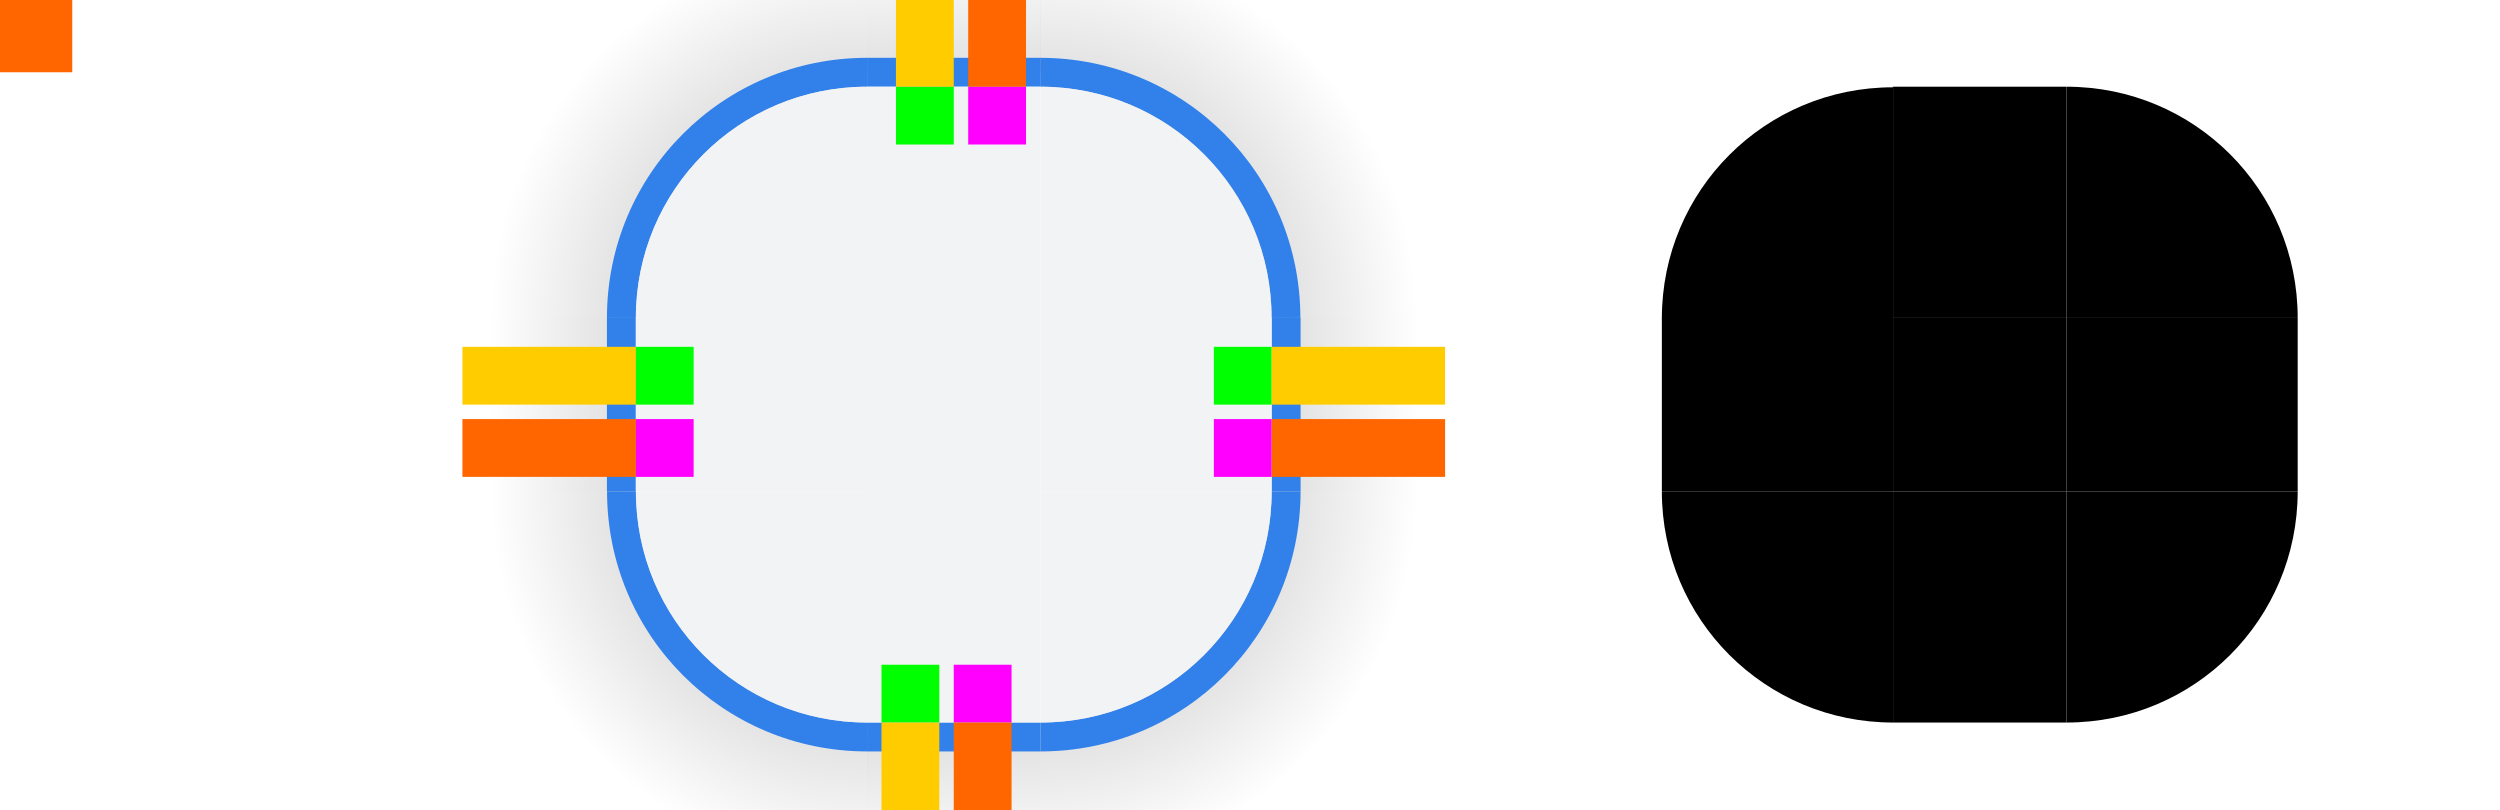
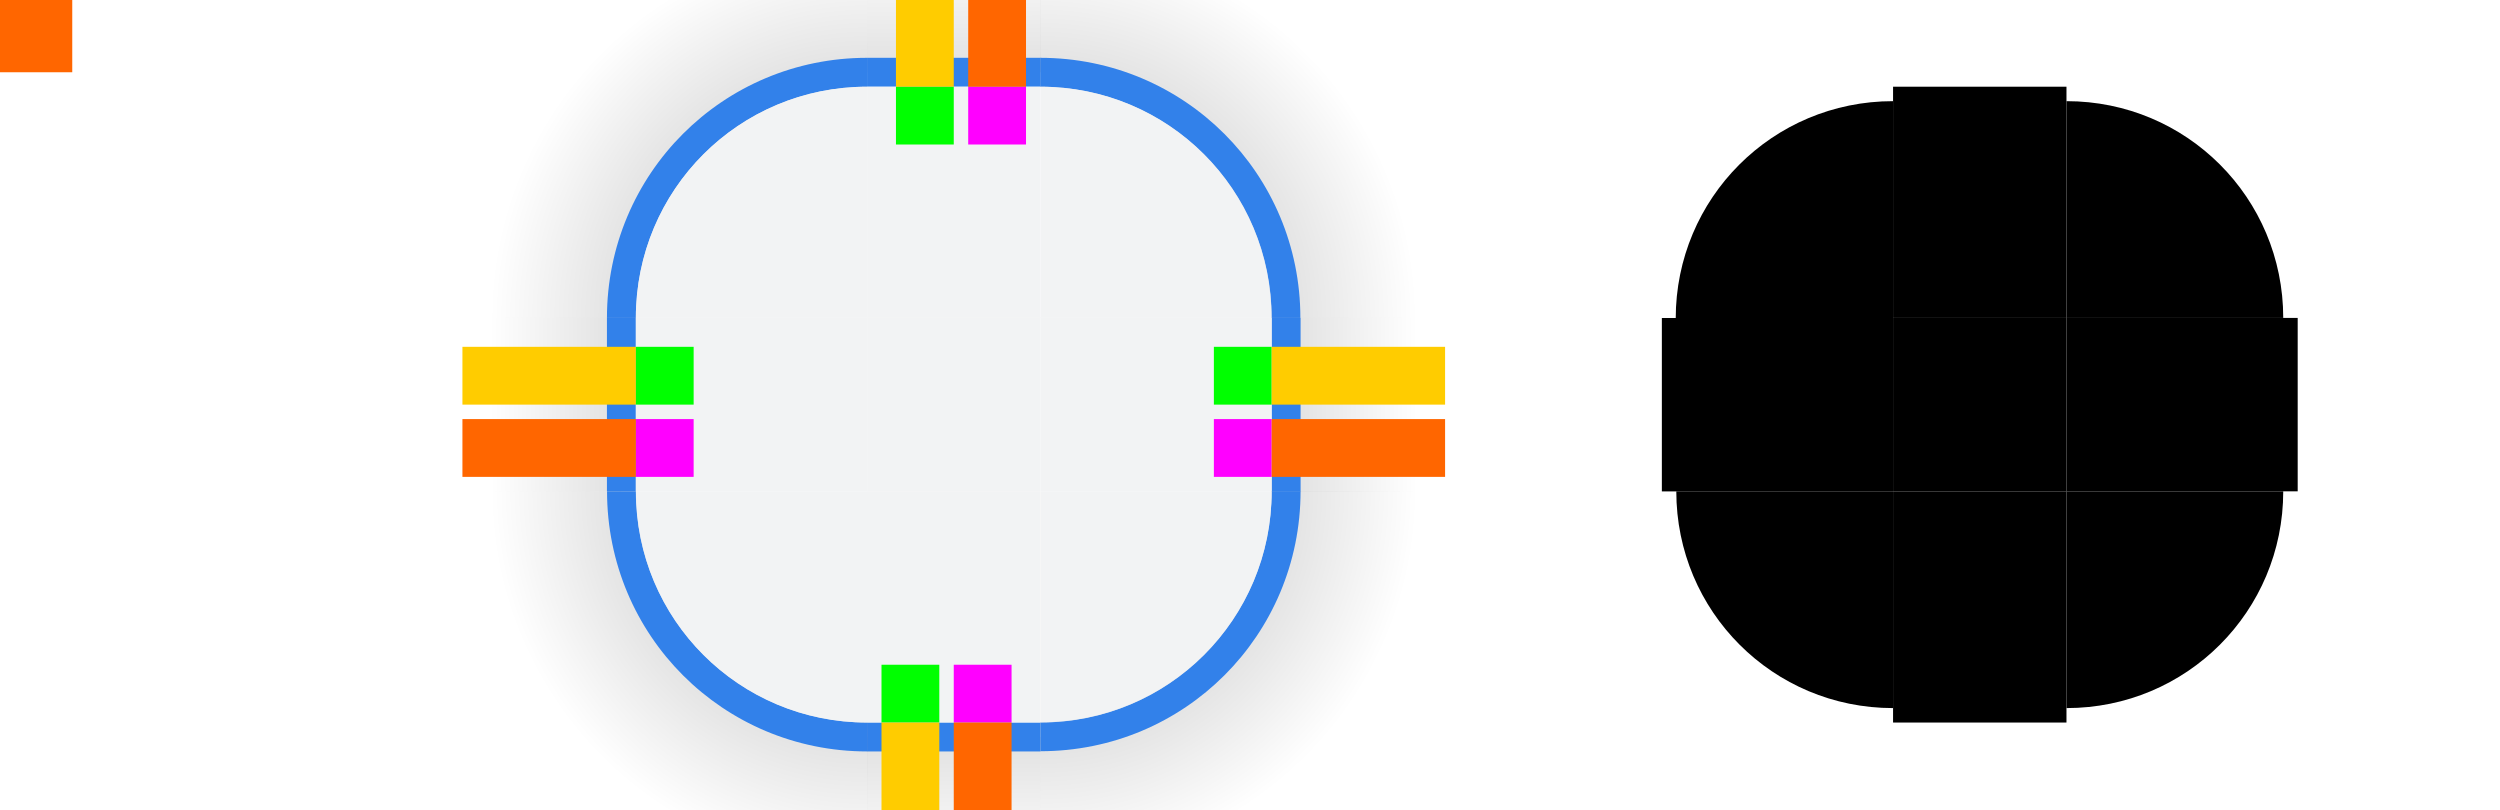
<svg xmlns="http://www.w3.org/2000/svg" xmlns:xlink="http://www.w3.org/1999/xlink" width="173" height="56" version="1.1" viewBox="0 0 173 56" id="svg118">
  <defs id="defs16">
    <style id="current-color-scheme" type="text/css">.ColorScheme-Text {
        color:#31363b;
        stop-color:#31363b;
      }
      .ColorScheme-Background {
        color:#eff0f1;
        stop-color:#eff0f1;
      }
      .ColorScheme-Highlight {
        color:#3281ea;
        stop-color:#3281ea;
      }
      .ColorScheme-ViewText {
        color:#31363b;
        stop-color:#31363b;
      }
      .ColorScheme-ViewBackground {
        color:#fcfcfc;
        stop-color:#fcfcfc;
      }
      .ColorScheme-ViewHover {
        color:#93cee9;
        stop-color:#93cee9;
      }
      .ColorScheme-ViewFocus{
        color:#3281ea;
        stop-color:#3281ea;
      }
      .ColorScheme-ButtonText {
        color:#31363b;
        stop-color:#31363b;
      }
      .ColorScheme-ButtonBackground {
        color:#eff0f1;
        stop-color:#eff0f1;
      }
      .ColorScheme-ButtonHover {
        color:#93cee9;
        stop-color:#93cee9;
      }
      .ColorScheme-ButtonFocus{
        color:#3281ea;
        stop-color:#3281ea;
      }</style>
    <linearGradient id="linearGradient4270">
      <stop stop-opacity=".667" offset="0" id="stop3" />
      <stop stop-opacity="0" offset="1" id="stop5" />
    </linearGradient>
    <linearGradient id="linearGradient4948" x1="-20.5" x2="-8" y1="932.367" y2="932.373" gradientTransform="matrix(0.8571594,0,0,1.000418,-1.428,-0.3831325)" gradientUnits="userSpaceOnUse" xlink:href="#linearGradient4270" />
    <radialGradient id="radialGradient994" cx="77" cy="12" r="6" gradientTransform="matrix(-7.6625328e-5,-3.713004,3.714119,-7.6651589e-5,-48.56341,1236.281)" gradientUnits="userSpaceOnUse" xlink:href="#linearGradient4270" fx="77" fy="12" />
  </defs>
  <use x="0" y="0" xlink:href="#shadow-top" id="shadow-bottom" transform="rotate(180,66,28)" width="100%" height="100%" />
  <use x="0" y="0" xlink:href="#shadow-top" id="shadow-right" transform="rotate(90,66,28)" width="100%" height="100%" />
  <g id="shadow-left" transform="matrix(2.3333,0,0,0.375,14.6673,-321.64)">
    <rect transform="scale(-1,1)" x="-19.429" y="916.373" width="12" height="32" id="rect1393" style="fill:none" />
    <rect transform="scale(-1,1)" x="-12.143" y="916.373" width="4.714" height="32" id="rect76" style="opacity:0.5;fill:url(#linearGradient4948)" />
    <rect transform="scale(-1,1)" x="-12.571" y="916.373" width="0.857" height="32" id="rect1660" fill="currentColor" class="ColorScheme-Highlight" />
  </g>
  <use x="0" y="0" xlink:href="#shadow-topleft" id="shadow-bottomleft" transform="rotate(-90,66.00355,27.99645)" width="100%" height="100%" />
-   <use x="0" y="0" xlink:href="#shadow-topleft" id="shadow-bottomright" transform="rotate(180,66,27.99998)" width="100%" height="100%" />
+   <use x="0" y="0" xlink:href="#shadow-topleft" id="shadow-bottomright" transform="rotate(180,66,27.99255)" width="100%" height="100%" />
  <use x="0" y="0" xlink:href="#shadow-topleft" id="shadow-topright" transform="rotate(90,65.99302,27.99341)" width="100%" height="100%" />
  <g id="shadow-topleft" transform="matrix(1.1667,0,0,1.1667,64.667,-1086.807)">
    <path d="m -27.999,926.38 v 23.999 h 10.285 c 0,-7.597 6.116,-13.714 13.714,-13.714 V 926.38 Z" id="path18" style="opacity:0.5;fill:url(#radialGradient994);stroke-width:1" />
    <path id="path914" d="m -4,934.951 c -8.546,0 -15.425,6.881 -15.428,15.428 h 1.714 c 0,-7.6 6.116,-13.714 13.714,-13.714 z" class="ColorScheme-Highlight" fill="currentColor" />
  </g>
  <use x="0" y="0" xlink:href="#shadow-left" id="shadow-top" transform="rotate(90,66,28)" width="100%" height="100%" />
  <use x="0" y="0" xlink:href="#top" id="left" transform="rotate(-90,66,28)" width="100%" height="100%" />
  <use x="0" y="0" xlink:href="#top" id="right" transform="rotate(90,66.00015,28.00015)" width="100%" height="100%" />
  <use x="0" y="0" xlink:href="#top" id="bottom" transform="rotate(180,65.99985,27.9975)" width="100%" height="100%" />
  <rect id="hint-tile-center" y="-1.4648e-5" width="5" height="5" fill="#f60" />
  <g id="top" transform="matrix(0.375,0,0,2.6667,52.875,-2421.657)">
    <rect class="ColorScheme-Background" transform="matrix(0,-1,-1,0,0,0)" x="-916.36" y="-51" width="6" height="32" id="rect31" fill="currentColor" style="opacity:0.8" />
  </g>
  <g id="topleft" transform="matrix(1.3333,0,0,1.3333,26.6675,-1207.783)">
    <path d="m 25,910.36 c -6.648,0 -12,5.352 -12,12 h 12 v -10 z" id="path34" class="ColorScheme-Background" fill="currentColor" style="opacity:0.8" />
  </g>
  <rect id="center" x="60" y="22" width="12" height="12" class="ColorScheme-Background" fill="currentColor" style="opacity:0.8" />
  <rect id="hint-top-margin" x="67" y="6" width="4" height="4" fill="#ff00ff" />
  <rect id="hint-bottom-margin" x="66" y="46" width="4" height="4" fill="#ff00ff" />
  <rect id="hint-right-margin" transform="rotate(90)" x="29" y="-88" width="4" height="4" fill="#ff00ff" />
  <rect id="hint-left-margin" transform="rotate(90)" x="29" y="-48" width="4" height="4" fill="#ff00ff" />
  <rect id="shadow-hint-top-margin" x="67" y="-6" width="4" height="12" fill="#ff6600" />
  <rect id="shadow-hint-bottom-margin" x="66" y="50" width="4" height="12" fill="#ff6600" />
  <rect id="shadow-hint-right-margin" transform="rotate(90)" x="29" y="-100" width="4" height="12" fill="#ff6600" />
  <rect id="shadow-hint-left-margin" transform="rotate(90)" x="29" y="-44" width="4" height="12" fill="#ff6600" />
  <g id="mask-top" transform="matrix(0.375,0,0,1.333333,123.875,-1207.813)">
    <rect transform="matrix(0,-1,-1,0,0,0)" x="-922.36" y="-51" width="12" height="32" id="rect92" />
  </g>
  <g id="mask-topleft" transform="matrix(1.5,0,0,1.5,95.5,-1359.5)">
-     <path d="M 23.667,910.36 C 17.757,910.36 13,915.117 13,921.027 h 10.667 z" id="path95" />
+     <path d="M 23.667,911 C 18.112,911 13.64,915.472 13.64,921.027 h 10.027 z" id="path95" style="stroke-width:0.94" />
  </g>
  <g id="mask-topright" transform="matrix(2,0,0,2,45,-1814.72)">
-     <path d="m 49,910.36 v 8 h 8 c 0,-4.432 -3.568,-8 -8,-8 z" id="path98" />
+     <path d="m 49,910.86 v 7.5 h 7.5 c 0,-4.155 -3.345,-7.5 -7.5,-7.5 z" id="path98" style="stroke-width:0.938" />
  </g>
  <g id="mask-bottom" transform="matrix(0.375,0,0,1.6,123.875,-1476.976)">
    <rect transform="rotate(90)" x="944.36" y="-51" width="10" height="32" id="rect101" />
  </g>
  <g id="mask-bottomleft" transform="matrix(1.333333,0,0,1.333333,97.66667,-1222.48)">
-     <path d="m 13,942.36 c 0,6.648 5.352,12 12,12 v -12 z" id="path104" />
+     <path d="m 13.75,942.36 c 0,6.232 5.018,11.25 11.25,11.25 v -11.25 z" id="path104" style="stroke-width:0.938" />
  </g>
  <g id="mask-bottomright" transform="matrix(1.333333,0,0,1.333333,83,-1222.48)">
-     <path d="m 45,942.36 v 12 c 6.648,0 12,-5.352 12,-12 z" id="path107" />
+     <path d="m 45,942.36 v 11.25 c 6.233,0 11.25,-5.018 11.25,-11.25 z" id="path107" style="stroke-width:0.938" />
  </g>
  <g id="mask-left" transform="matrix(1.333333,0,0,0.60001,97.66667,-531.42)">
    <rect transform="scale(-1,1)" x="-25" y="922.36" width="12" height="20" id="rect110" />
  </g>
  <g id="mask-right" transform="matrix(1.6,0,0,0.375,67.8,-321.635)">
    <rect x="47" y="916.36" width="10" height="32" id="rect113" />
  </g>
  <rect id="mask-center" x="131" y="22" width="12" height="12" />
  <rect id="shadow-center" x="60" y="80" width="12" height="12" style="fill:none" />
  <rect style="fill:currentColor;opacity:0.9" id="thick-center" width="32" height="32" x="20" y="-62.21" class="ColorScheme-Background" />
  <rect transform="rotate(90)" style="fill:#800080;fill-opacity:1;stroke:none;stroke-width:1.155" id="thick-hint-right-margin" width="4" height="8" x="-42.21" y="-57" />
  <rect transform="rotate(90)" y="-21" x="-42.21" height="8" width="4" id="thick-hint-left-margin" style="fill:#800080;fill-opacity:1;stroke:none;stroke-width:1.155" />
  <rect y="-68.21" x="39" height="8" width="4" id="thick-hint-top-margin" style="fill:#800080;fill-opacity:1;stroke:none;stroke-width:1.155" />
  <rect style="fill:#800080;fill-opacity:1;stroke:none;stroke-width:1.155" id="thick-hint-bottom-margin" width="4" height="8" x="40" y="-32.21" />
  <rect y="6" x="62" height="4" width="4" id="hint-top-inset" style="fill:#00ff00" />
  <rect style="fill:#ffcc00" id="shadow-hint-top-inset" width="4" height="12" x="62" y="-6" />
  <rect transform="rotate(90)" style="fill:#00ff00" id="hint-right-inset" width="4" height="4" x="24" y="-88" />
  <rect y="-100" x="24" height="12" width="4" id="shadow-hint-right-inset" style="fill:#ffcc00" transform="rotate(90)" />
  <rect transform="rotate(90)" y="-48" x="24" height="4" width="4" id="hint-left-inset" style="fill:#00ff00" />
  <rect style="fill:#ffcc00" id="shadow-hint-left-inset" width="4" height="12" x="24" y="-44" transform="rotate(90)" />
  <rect style="fill:#00ff00" id="hint-bottom-inset" width="4" height="4" x="61" y="46" />
  <rect y="50" x="61" height="12" width="4" id="shadow-hint-bottom-inset" style="fill:#ffcc00" />
  <use x="0" y="0" xlink:href="#topleft" id="topright" transform="rotate(90,66.00015,28.00015)" width="100%" height="100%" />
  <use x="0" y="0" xlink:href="#topleft" id="bottomright" transform="rotate(180,66.00015,28)" width="100%" height="100%" />
  <use x="0" y="0" xlink:href="#topleft" id="bottomleft" transform="rotate(-90,66.00015,28.00015)" width="100%" height="100%" />
</svg>
